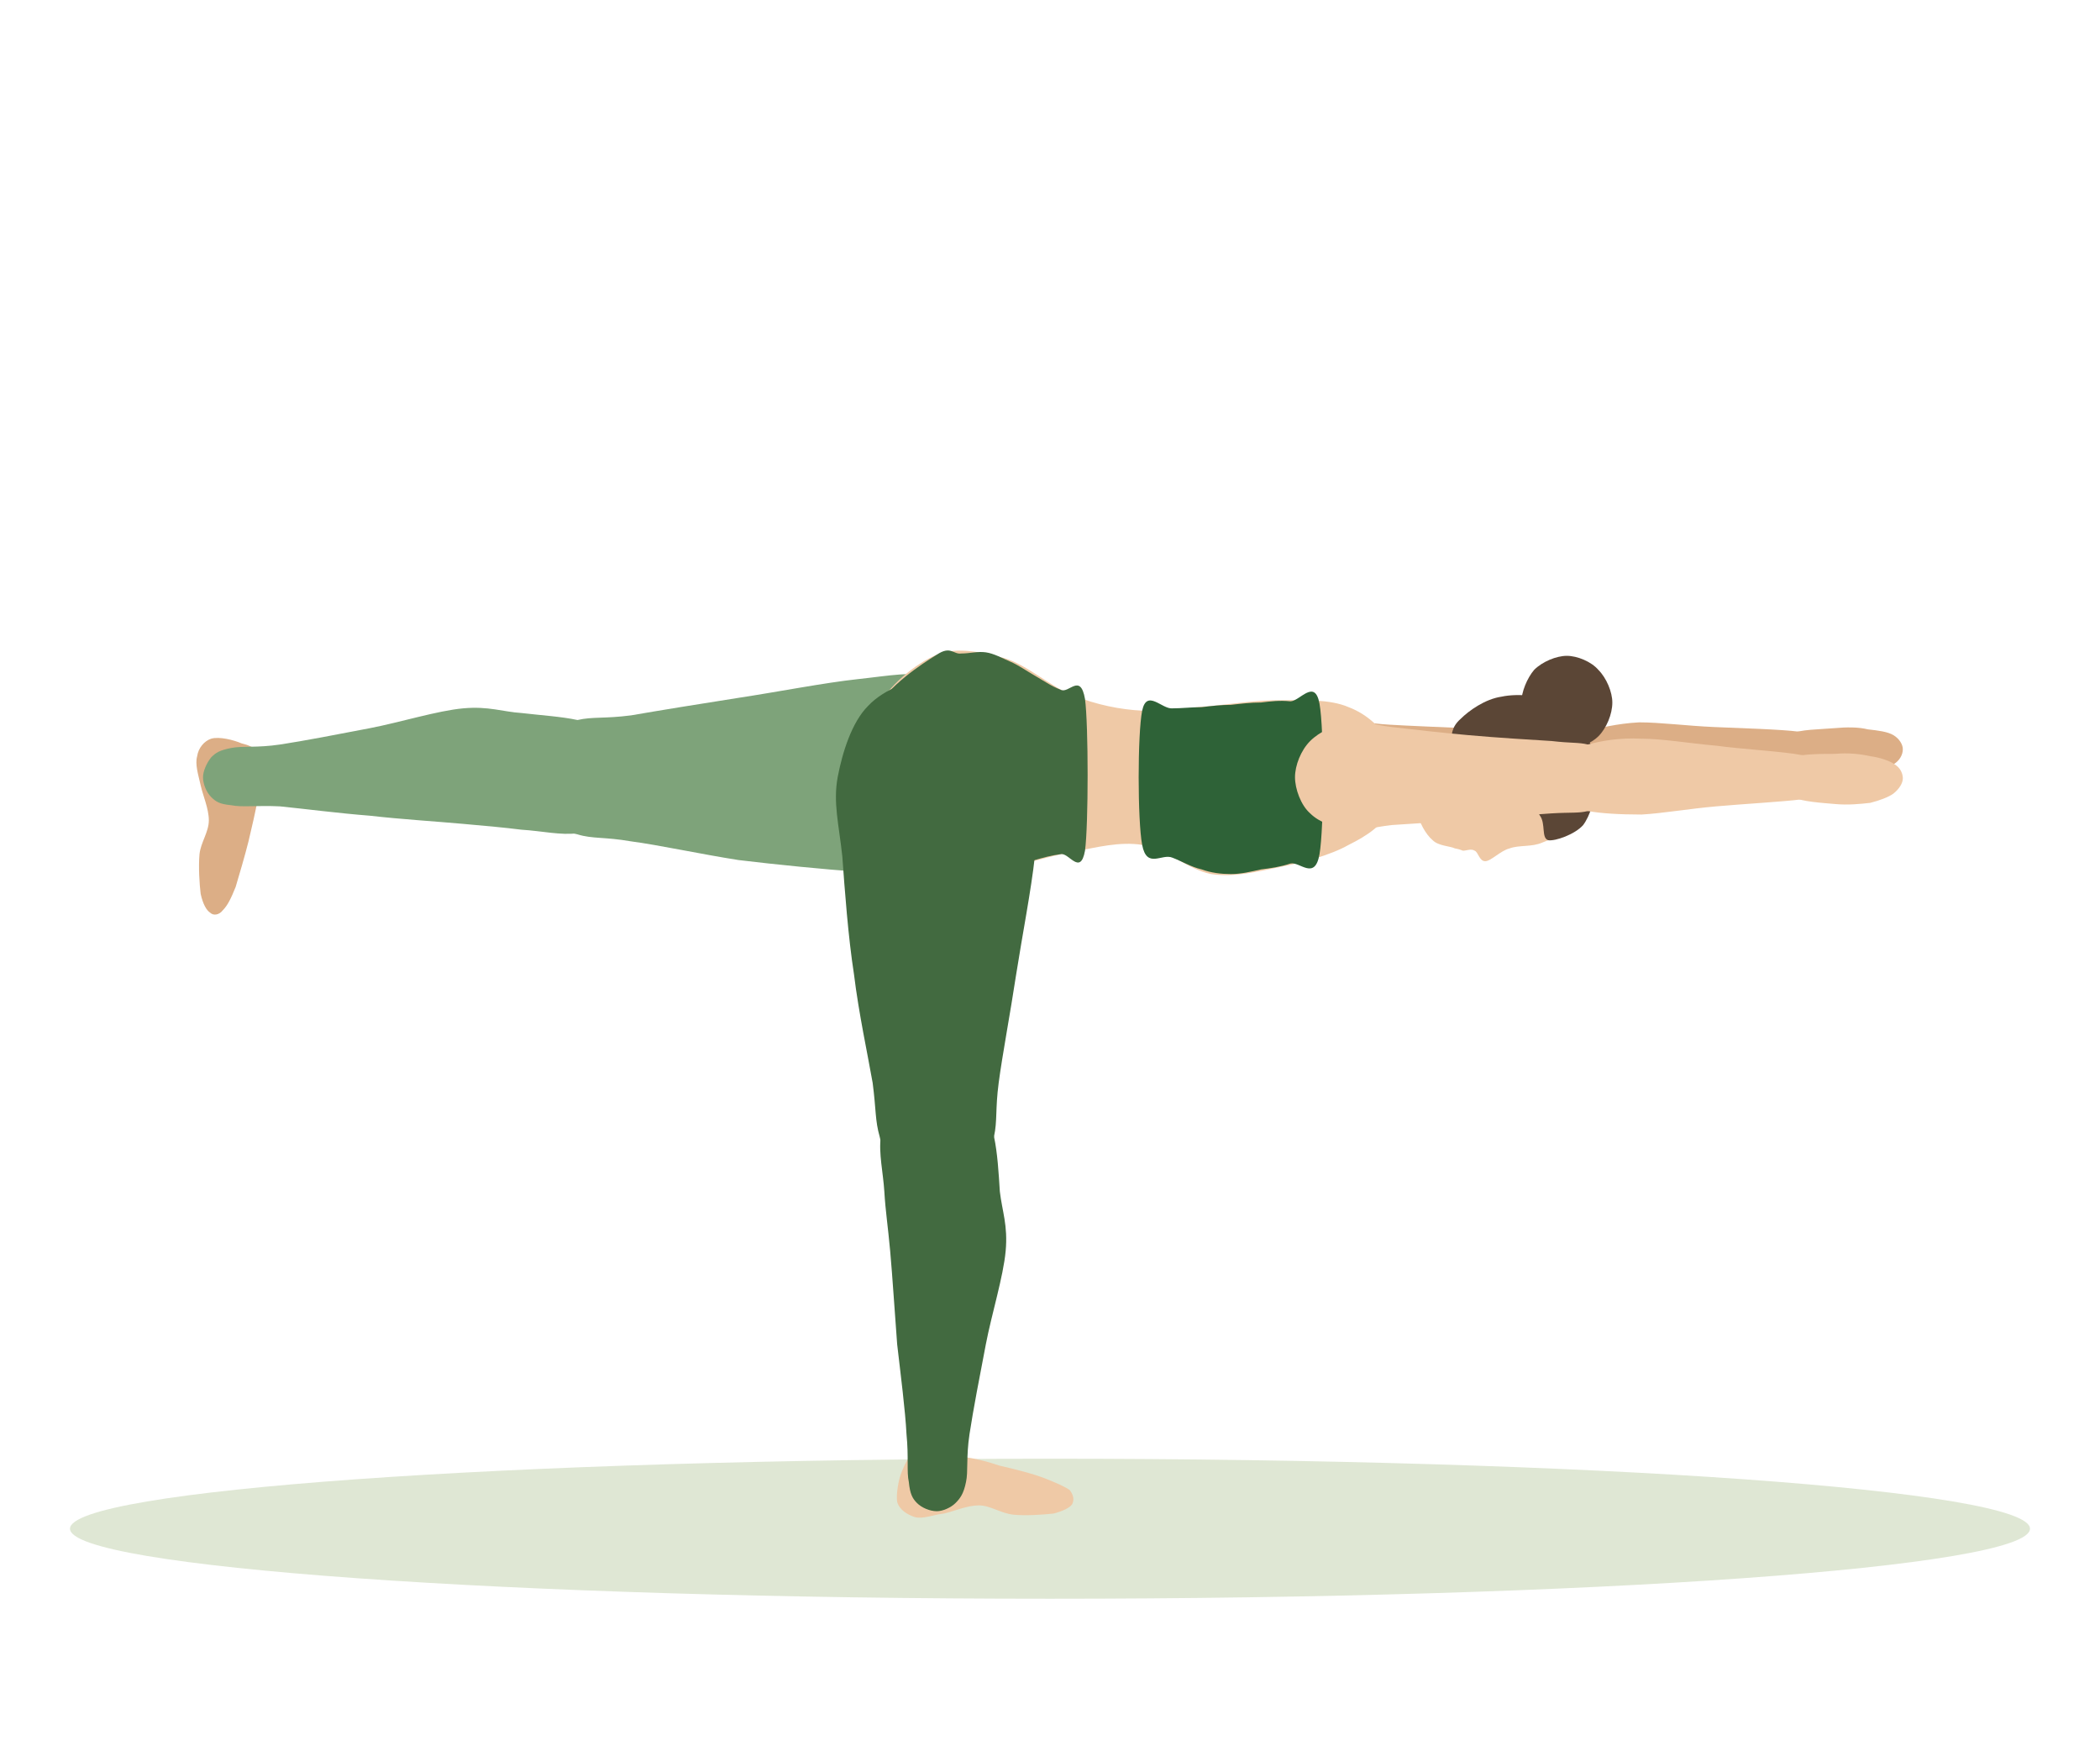
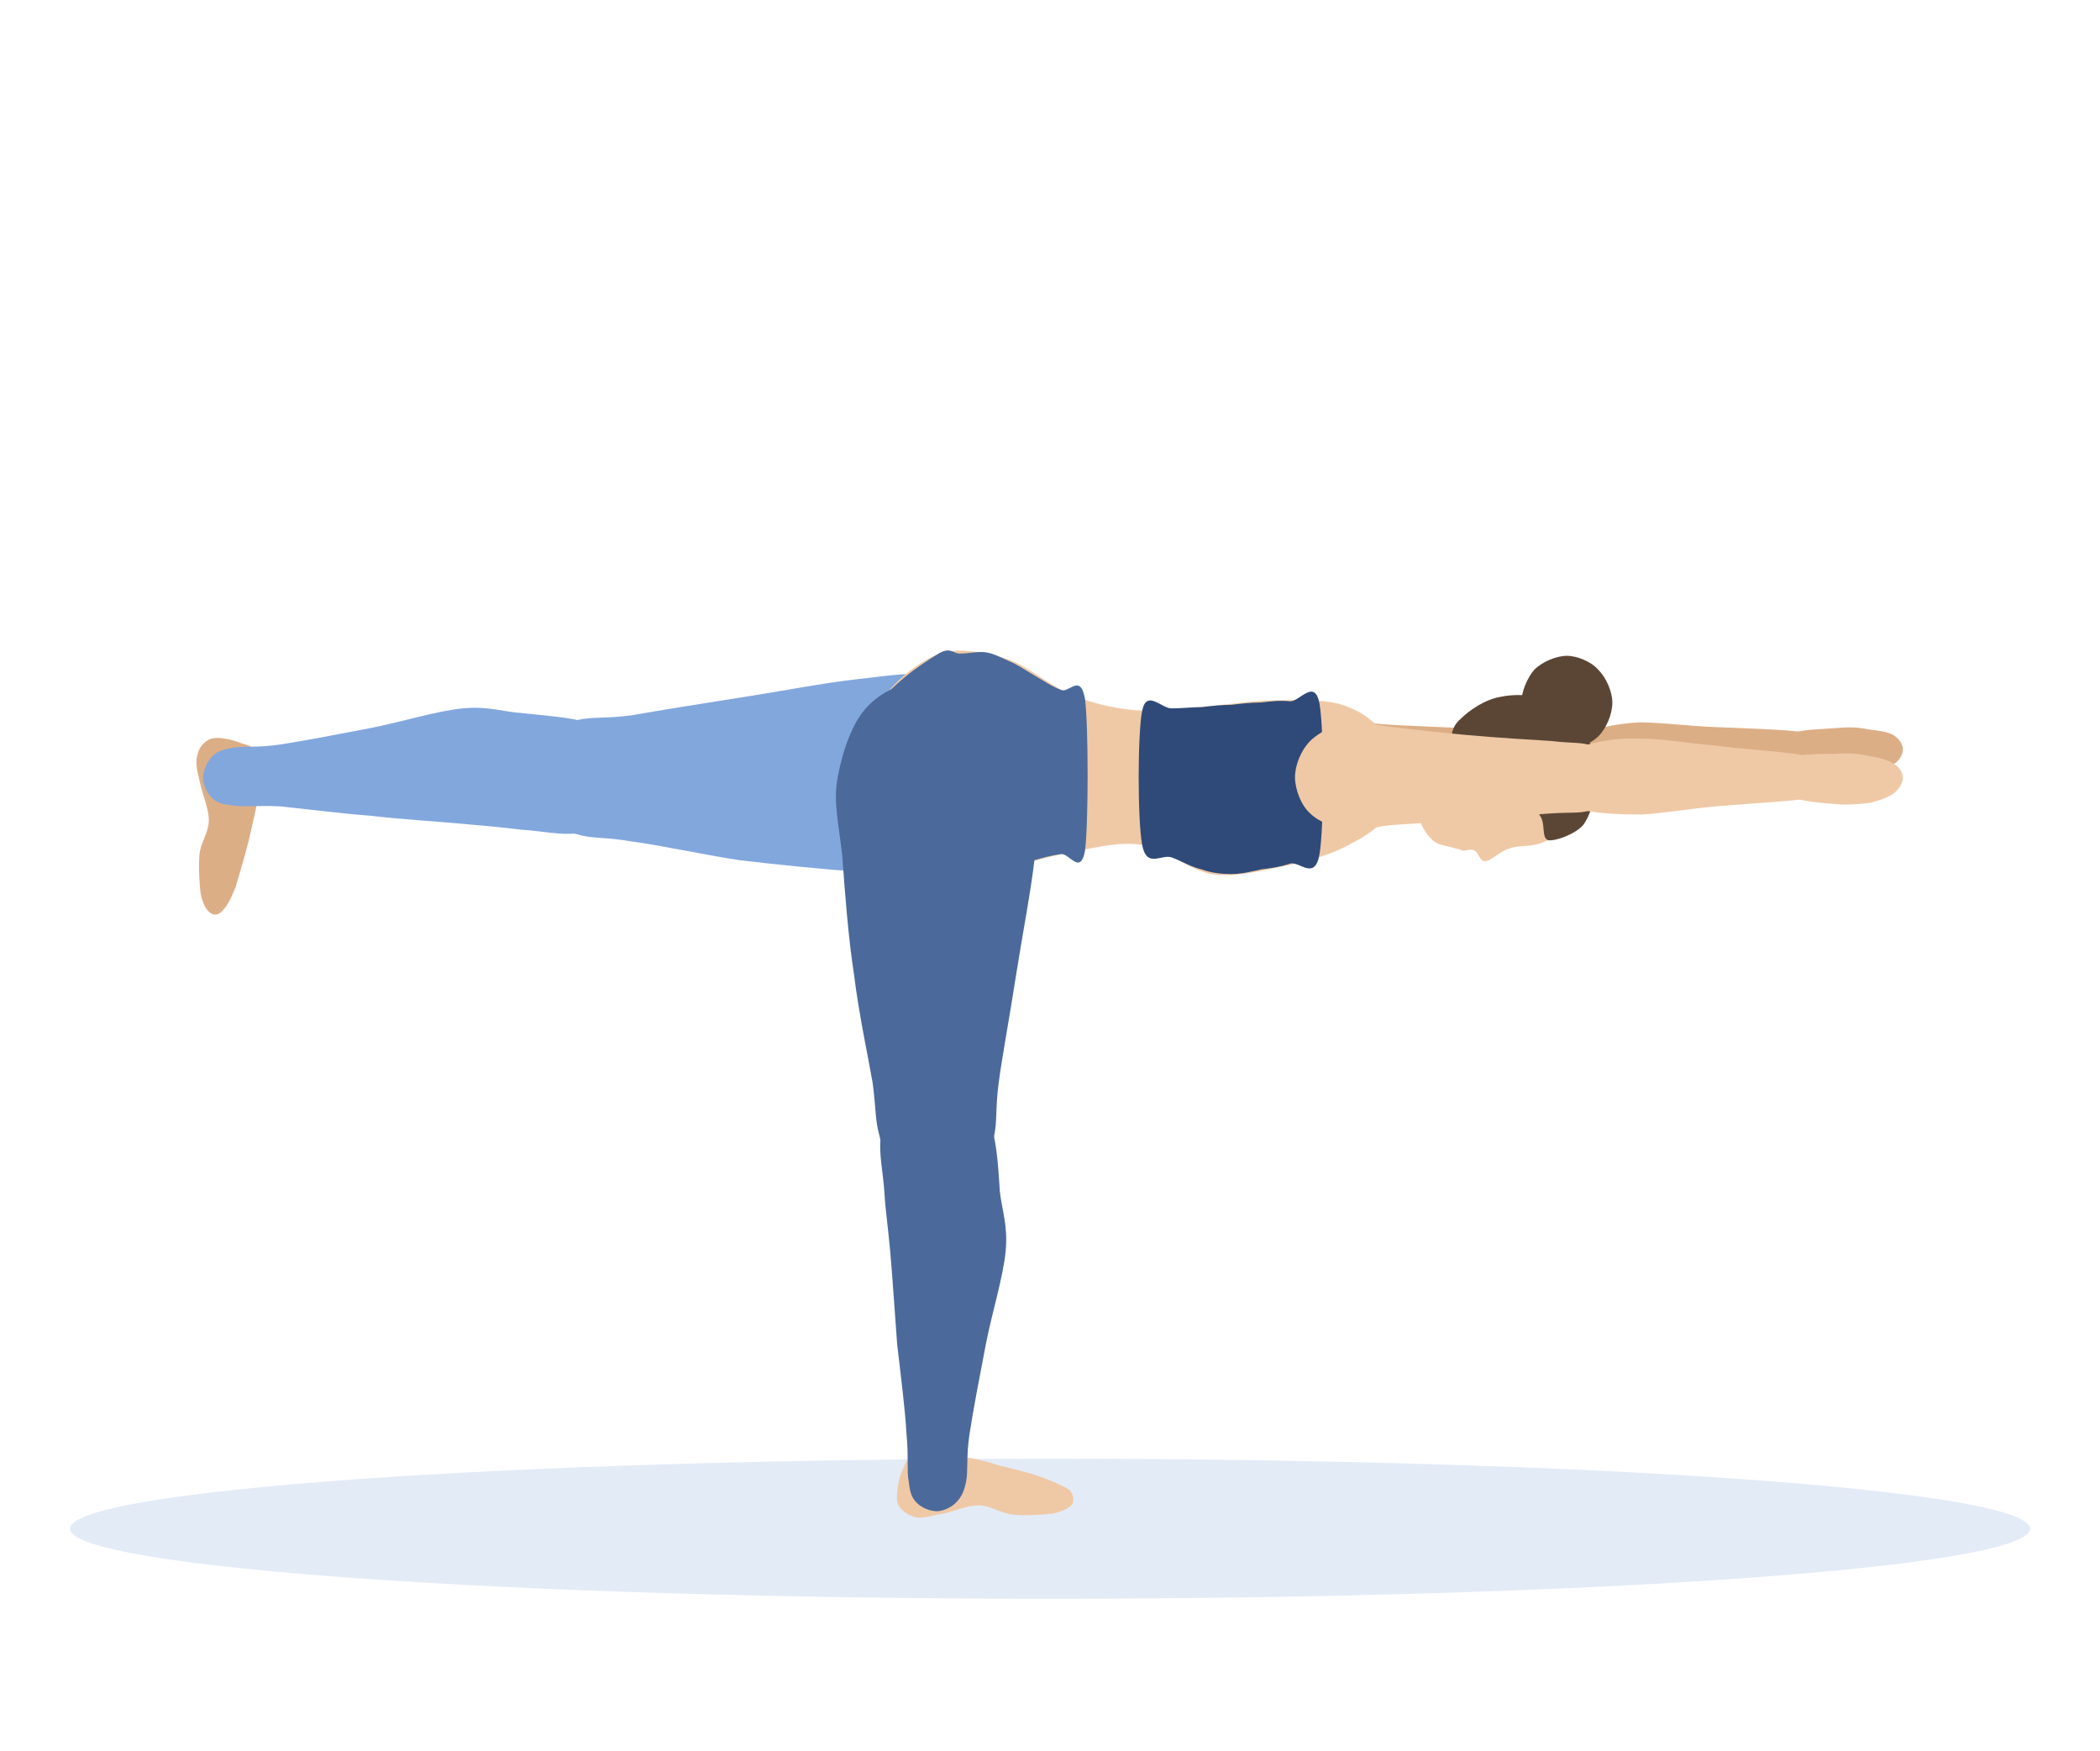
<svg xmlns="http://www.w3.org/2000/svg" viewBox="0 0 180 150" width="180" height="150">
-   <ellipse cx="90" cy="131" rx="84" ry="6" fill="#dfe7d4" />
+   <ellipse cx="90" cy="131" rx="84" ry="6" fill="#e3ebf7" />
  <path d="M153.7 66.3C154.5 66.7 156.3 66.7 157.4 66.7C158.5 66.7 159.5 66.6 160.3 66.4C161.2 66.2 161.9 65.9 162.3 65.5C162.8 65.2 163.1 64.7 163.1 64.2C163.1 63.8 162.8 63.3 162.3 63C161.8 62.7 161 62.6 160.1 62.5C159.3 62.3 158.3 62.3 157.2 62.4C156.1 62.5 154.2 62.5 153.5 62.9C152.8 63.3 152.8 64.1 152.8 64.7C152.8 65.2 152.9 66 153.7 66.3Z" fill="#dcae86" />
  <path d="M136.2 68.4C137.3 68.5 139 68.6 140.8 68.4C142.6 68.3 144.9 67.8 147.1 67.5C149.4 67.1 153 66.7 154.4 66.5C155.8 66.2 155.4 66.1 155.7 65.8C156 65.5 156.2 64.9 156.2 64.5C156.2 64.1 155.9 63.5 155.6 63.2C155.3 62.9 155.7 62.8 154.2 62.7C152.7 62.5 149.2 62.4 146.9 62.3C144.6 62.2 142.3 61.9 140.5 61.9C138.6 62 137 62.4 135.9 62.7C134.8 63 134.4 63.2 133.9 63.7C133.5 64.2 133.2 65 133.2 65.7C133.3 66.3 133.6 67.1 134.1 67.6C134.6 68 135.1 68.2 136.2 68.4Z" fill="#dcae86" />
  <path d="M115.8 71.1C117 71.2 117.8 70.7 119.5 70.5C121.2 70.3 123.8 70 126 69.7C128.3 69.4 131.5 69 133.2 68.8C134.9 68.6 135.4 68.6 136.2 68.4C137.1 68.2 137.8 67.9 138.2 67.4C138.7 66.9 139 66 138.9 65.4C138.9 64.7 138.5 63.9 138 63.5C137.5 63 136.8 62.8 135.9 62.7C135.1 62.6 134.6 62.7 132.9 62.6C131.1 62.6 127.9 62.5 125.6 62.4C123.3 62.3 120.8 62.2 119.1 62.1C117.3 62 116.5 61.7 115.3 61.9C114.2 62.2 112.9 62.9 112.2 63.7C111.4 64.5 111 65.8 111 66.9C111.1 67.9 111.7 69.2 112.5 69.9C113.3 70.6 114.7 70.9 115.8 71.1Z" fill="#dcae86" />
  <path d="M22.5 65C22.7 65.8 22.3 67.3 22.1 68.4C21.9 69.6 21.6 70.8 21.3 72.1C21 73.3 20.5 75 20.2 76C19.8 77 19.5 77.6 19.1 78C18.8 78.4 18.3 78.5 18 78.2C17.7 78 17.4 77.5 17.2 76.6C17.1 75.8 17 74.3 17.1 73.2C17.2 72.2 17.9 71.3 17.9 70.3C17.9 69.3 17.4 68.2 17.2 67.3C17 66.4 16.7 65.5 16.9 64.8C17 64.1 17.5 63.5 18.1 63.3C18.8 63.1 20 63.4 20.7 63.7C21.5 63.9 22.2 64.2 22.5 65Z" fill="#dcae86" />
-   <path d="M80.3 75.1C78.1 75.4 76.3 74.9 73.5 74.7C70.7 74.5 66.6 74.1 63.3 73.7C60.1 73.2 56.4 72.4 54.1 72.1C51.8 71.7 50.8 71.9 49.5 71.5C48.1 71.2 46.8 70.8 45.9 69.9C45.1 69.1 44.6 67.7 44.6 66.6C44.6 65.5 45.1 64.1 45.9 63.3C46.8 62.5 48.1 62.1 49.5 61.7C50.8 61.4 51.8 61.6 54.1 61.3C56.4 60.9 60.1 60.3 63.3 59.8C66.6 59.3 70.7 58.5 73.5 58.2C76.3 57.9 78.1 57.5 80.3 58C82.4 58.4 85 59.4 86.4 60.8C87.8 62.2 88.8 64.7 88.8 66.6C88.8 68.6 87.8 71 86.4 72.4C85 73.8 82.4 74.7 80.3 75.1Z" fill="#7ea37a" />
-   <path d="M49.5 71.4C48.1 71.6 46.4 71.2 44.7 71.1C43.1 70.9 41.9 70.8 39.7 70.6C37.5 70.4 34.3 70.2 31.7 69.9C29.1 69.7 26 69.3 24 69.1C22 69 20.8 69.2 19.8 69C18.8 68.9 18.5 68.7 18.1 68.3C17.7 67.9 17.4 67.2 17.4 66.6C17.4 66.1 17.7 65.4 18.1 64.9C18.5 64.5 18.8 64.3 19.8 64.1C20.8 63.9 22 64.1 24 63.8C26 63.5 29.1 62.9 31.7 62.4C34.3 61.9 37.5 60.9 39.7 60.7C41.9 60.5 43.1 61 44.7 61.1C46.4 61.3 48.1 61.4 49.5 61.7C50.8 62.1 52.2 62.5 53 63.3C53.8 64.1 54.3 65.5 54.3 66.6C54.3 67.7 53.8 69.1 53 69.9C52.2 70.7 50.8 71.2 49.5 71.4Z" fill="#7ea37a" />
+   <path d="M80.3 75.1C78.1 75.4 76.3 74.9 73.5 74.7C70.7 74.5 66.6 74.1 63.3 73.7C60.1 73.2 56.4 72.4 54.1 72.1C51.8 71.7 50.8 71.9 49.5 71.5C48.1 71.2 46.8 70.8 45.9 69.9C45.1 69.1 44.6 67.7 44.6 66.6C44.6 65.5 45.1 64.1 45.9 63.3C46.8 62.5 48.1 62.1 49.5 61.7C50.8 61.4 51.8 61.6 54.1 61.3C56.4 60.9 60.1 60.3 63.3 59.8C66.6 59.3 70.7 58.5 73.5 58.2C76.3 57.9 78.1 57.5 80.3 58C82.4 58.4 85 59.4 86.4 60.8C87.8 62.2 88.8 64.7 88.8 66.6C88.8 68.6 87.8 71 86.4 72.4C85 73.8 82.4 74.7 80.3 75.1Z" fill="#82a7dd" />
+   <path d="M49.5 71.4C48.1 71.6 46.4 71.2 44.7 71.1C43.1 70.9 41.9 70.8 39.7 70.6C37.5 70.4 34.3 70.2 31.7 69.9C29.1 69.7 26 69.3 24 69.1C22 69 20.8 69.2 19.8 69C18.8 68.9 18.5 68.7 18.1 68.3C17.7 67.9 17.4 67.2 17.4 66.6C17.4 66.1 17.7 65.4 18.1 64.9C18.5 64.5 18.8 64.3 19.8 64.1C20.8 63.9 22 64.1 24 63.8C26 63.5 29.1 62.9 31.7 62.4C34.3 61.9 37.5 60.9 39.7 60.7C41.9 60.5 43.1 61 44.7 61.1C46.4 61.3 48.1 61.4 49.5 61.7C50.8 62.1 52.2 62.5 53 63.3C53.8 64.1 54.3 65.5 54.3 66.6C54.3 67.7 53.8 69.1 53 69.9C52.2 70.7 50.8 71.2 49.5 71.4Z" fill="#82a7dd" />
  <path d="M80.3 75.1C82.2 76.1 84.2 74.7 86.1 74.4C88.1 74 90.1 73.3 92 73C94 72.6 96 72.1 97.9 72.4C99.9 72.7 101.8 74.5 103.8 74.9C105.8 75.2 107.7 74.7 109.7 74.3C111.7 73.9 114 73.3 115.6 72.4C117.2 71.6 118.6 70.7 119.2 69.2C119.8 67.8 119.8 65.3 119.2 63.9C118.6 62.5 117.2 61.2 115.6 60.6C114 59.9 111.7 60 109.7 60C107.7 60 105.8 60.3 103.8 60.5C101.8 60.6 99.9 61.1 97.9 60.9C96 60.8 94 60.4 92 59.6C90.1 58.9 88.1 57 86.1 56.4C84.2 55.9 82.1 55.4 80.3 56.1C78.4 56.9 76.1 58.8 75.1 60.8C74.1 62.9 73.5 65.9 74.3 68.3C75.2 70.7 78.3 74 80.3 75.1Z" fill="#efc9a6" />
-   <path d="M80.3 75.1C81.6 76.1 81.7 74.9 82.4 74.9C83.1 74.8 83.8 74.8 84.5 74.7C85.2 74.6 85.9 74.4 86.6 74.2C87.3 74.1 88 73.9 88.7 73.7C89.4 73.5 90.1 73.3 90.9 73.2C91.6 73 92.6 75.1 93 72.9C93.3 70.7 93.3 62.1 93 59.9C92.6 57.6 91.6 59.5 90.9 59.1C90.1 58.8 89.4 58.3 88.7 57.9C88 57.5 87.3 57 86.6 56.7C85.9 56.4 85.2 56 84.5 55.9C83.8 55.8 83.1 56 82.4 56C81.7 56.1 81.5 55.3 80.3 56.1C79 56.9 76.1 58.8 75.1 60.8C74.1 62.9 73.5 65.9 74.3 68.3C75.2 70.7 78.9 74 80.3 75.1Z" fill="#426a40" />
-   <path d="M97.9 72.4C98.3 74.5 99.6 73.1 100.5 73.5C101.3 73.8 102.1 74.3 103 74.5C103.8 74.8 104.7 74.9 105.5 74.9C106.4 74.9 107.2 74.7 108.1 74.5C108.9 74.4 109.7 74.3 110.6 74C111.4 73.8 112.7 75.5 113.1 73.2C113.5 70.9 113.5 62.5 113.1 60.3C112.7 58.1 111.4 60.1 110.6 60.1C109.7 60 108.9 60.1 108.1 60.2C107.2 60.2 106.4 60.3 105.5 60.4C104.7 60.4 103.8 60.5 103 60.6C102.1 60.6 101.3 60.7 100.5 60.7C99.6 60.8 98.3 59 97.9 60.9C97.5 62.9 97.5 70.3 97.9 72.4Z" fill="#2e6237" />
+   <path d="M80.3 75.1C81.6 76.1 81.7 74.9 82.4 74.9C83.1 74.8 83.8 74.8 84.5 74.7C85.2 74.6 85.9 74.4 86.6 74.2C87.3 74.1 88 73.9 88.7 73.7C89.4 73.5 90.1 73.3 90.9 73.2C91.6 73 92.6 75.1 93 72.9C93.3 70.7 93.3 62.1 93 59.9C92.6 57.6 91.6 59.5 90.9 59.1C90.1 58.8 89.4 58.3 88.7 57.9C88 57.5 87.3 57 86.6 56.7C85.9 56.4 85.2 56 84.5 55.9C83.8 55.8 83.1 56 82.4 56C81.7 56.1 81.5 55.3 80.3 56.1C79 56.9 76.1 58.8 75.1 60.8C74.1 62.9 73.5 65.9 74.3 68.3C75.2 70.7 78.9 74 80.3 75.1Z" fill="#4b6a9b" />
+   <path d="M97.9 72.4C98.3 74.5 99.6 73.1 100.5 73.5C101.3 73.8 102.1 74.3 103 74.5C103.8 74.8 104.7 74.9 105.5 74.9C106.4 74.9 107.2 74.7 108.1 74.5C108.9 74.4 109.7 74.3 110.6 74C111.4 73.8 112.7 75.5 113.1 73.2C113.5 70.9 113.5 62.5 113.1 60.3C112.7 58.1 111.4 60.1 110.6 60.1C109.7 60 108.9 60.1 108.1 60.2C107.2 60.2 106.4 60.3 105.5 60.4C104.7 60.4 103.8 60.5 103 60.6C102.1 60.6 101.3 60.7 100.5 60.7C99.6 60.8 98.3 59 97.9 60.9C97.5 62.9 97.5 70.3 97.9 72.4Z" fill="#2f4a78" />
  <path d="M115.6 63.2C116.9 63.1 119 63.8 120.7 63.9C122.4 64 124.7 63.6 125.9 63.8C127 63.9 127.4 64.2 127.9 64.7C128.4 65.2 128.7 66 128.7 66.6C128.7 67.3 128.4 68.1 127.9 68.6C127.4 69 127 69.3 125.9 69.5C124.7 69.6 122.4 69.3 120.7 69.4C119 69.4 116.9 70.1 115.6 70C114.3 70 113.7 69.5 113.1 68.9C112.6 68.4 112.2 67.4 112.2 66.6C112.2 65.8 112.6 64.9 113.1 64.3C113.7 63.7 114.3 63.3 115.6 63.2Z" fill="#efc9a6" />
  <path d="M134.3 64.2C135.2 64.2 136.4 63.7 137 63.1C137.7 62.4 138.2 61.2 138.2 60.2C138.2 59.3 137.7 58.1 137 57.4C136.4 56.7 135.2 56.2 134.3 56.2C133.4 56.2 132.2 56.7 131.5 57.4C130.9 58.1 130.4 59.3 130.4 60.2C130.4 61.2 130.9 62.4 131.5 63.1C132.2 63.7 133.4 64.2 134.3 64.2Z" fill="#5b4636" />
  <path d="M136.1 66.6C136.4 68.1 135.7 69.6 135.1 70.5C134.4 71.4 133.2 71.8 132.2 72.2C131.3 72.6 130.2 72.4 129.4 72.7C128.6 72.9 127.8 73.8 127.3 73.8C126.8 73.8 126.7 73 126.4 72.9C126.1 72.7 125.7 72.9 125.4 72.9C125.1 72.8 125.2 72.8 124.7 72.7C124.3 72.5 123.3 72.5 122.8 72C122.2 71.5 121.6 70.4 121.5 69.6C121.5 68.7 122 67.6 122.4 66.8C122.9 66.1 123.8 65.9 124.3 65C124.8 64.1 124.6 62.4 125.4 61.6C126.2 60.8 127.4 60 128.8 60C130.2 60 132.4 60.3 133.6 61.4C134.8 62.5 135.9 65.1 136.1 66.6Z" fill="#efc9a6" />
  <path d="M132.7 72C132.1 71.8 132.5 70.6 132 69.9C131.6 69.2 130.7 68.2 130 67.6C129.2 67.1 128.2 67.2 127.4 66.8C126.7 66.5 125.7 66.1 125.2 65.6C124.7 65.1 124.4 64.3 124.4 63.7C124.4 63 124.4 62.3 125.2 61.6C125.9 60.9 127.3 59.9 128.7 59.7C130.1 59.4 132.1 59.6 133.4 60.2C134.7 60.9 135.8 62.5 136.3 63.7C136.9 64.8 136.9 66.1 136.8 67.3C136.7 68.5 136.3 69.9 135.7 70.7C135 71.5 133.3 72.1 132.7 72Z" fill="#5b4636" />
  <path d="M78.7 124.4C79.5 124.2 80.9 124.6 82.1 124.8C83.3 124.9 84.5 125.2 85.7 125.6C87 125.9 88.6 126.3 89.6 126.7C90.6 127.1 91.3 127.4 91.7 127.7C92 128.1 92.1 128.5 91.9 128.9C91.7 129.2 91.1 129.5 90.3 129.7C89.4 129.8 87.9 129.9 86.9 129.8C85.8 129.7 84.9 129 83.9 129C82.9 129 81.8 129.5 80.9 129.7C80 129.8 79.1 130.2 78.4 130C77.8 129.8 77.1 129.4 76.9 128.7C76.8 128.1 77 126.8 77.3 126.1C77.6 125.4 77.9 124.6 78.7 124.4Z" fill="#efc9a6" />
-   <path d="M71.8 66.6C71.4 68.8 71.9 70.6 72.2 73.4C72.4 76.2 72.7 80.3 73.2 83.5C73.6 86.8 74.4 90.5 74.8 92.8C75.1 95.1 75 96 75.4 97.4C75.7 98.8 76.1 100.1 76.9 100.9C77.7 101.7 79.1 102.3 80.3 102.3C81.4 102.3 82.8 101.7 83.6 100.9C84.4 100.1 84.8 98.8 85.2 97.4C85.5 96 85.3 95.1 85.6 92.8C85.9 90.5 86.6 86.8 87.1 83.5C87.6 80.3 88.4 76.2 88.7 73.4C89 70.6 89.4 68.8 88.9 66.6C88.5 64.5 87.5 61.9 86.1 60.5C84.6 59 82.2 58.1 80.3 58.1C78.3 58.1 75.8 59 74.4 60.5C73 61.9 72.2 64.5 71.8 66.6Z" fill="#426a40" />
-   <path d="M75.5 97.4C75.3 98.8 75.7 100.5 75.8 102.1C75.9 103.8 76.1 105 76.3 107.2C76.5 109.4 76.7 112.6 76.9 115.2C77.2 117.8 77.6 120.9 77.7 122.9C77.9 124.9 77.7 126.1 77.9 127C78 128 78.2 128.4 78.6 128.8C79 129.2 79.7 129.5 80.3 129.5C80.8 129.5 81.5 129.2 81.9 128.8C82.3 128.4 82.6 128 82.8 127C83 126.1 82.8 124.9 83.1 122.9C83.4 120.9 84 117.8 84.5 115.2C85 112.6 86 109.4 86.2 107.2C86.4 105 85.9 103.8 85.7 102.1C85.6 100.5 85.5 98.8 85.2 97.4C84.8 96 84.4 94.7 83.5 93.9C82.7 93.1 81.4 92.6 80.3 92.6C79.2 92.6 77.8 93.1 77 93.9C76.2 94.7 75.7 96 75.5 97.4Z" fill="#426a40" />
+   <path d="M71.8 66.6C71.4 68.8 71.9 70.6 72.2 73.4C72.4 76.2 72.7 80.3 73.2 83.5C73.6 86.8 74.4 90.5 74.8 92.8C75.1 95.1 75 96 75.4 97.4C75.7 98.8 76.1 100.1 76.9 100.9C77.7 101.7 79.1 102.3 80.3 102.3C81.4 102.3 82.8 101.7 83.6 100.9C84.4 100.1 84.8 98.8 85.2 97.4C85.5 96 85.3 95.1 85.6 92.8C85.9 90.5 86.6 86.8 87.1 83.5C87.6 80.3 88.4 76.2 88.7 73.4C89 70.6 89.4 68.8 88.9 66.6C88.5 64.5 87.5 61.9 86.1 60.5C84.6 59 82.2 58.1 80.3 58.1C78.3 58.1 75.8 59 74.4 60.5C73 61.9 72.2 64.5 71.8 66.6Z" fill="#4b6a9b" />
+   <path d="M75.5 97.4C75.3 98.8 75.7 100.5 75.8 102.1C75.9 103.8 76.1 105 76.3 107.2C76.5 109.4 76.7 112.6 76.9 115.2C77.2 117.8 77.6 120.9 77.7 122.9C77.9 124.9 77.7 126.1 77.9 127C78 128 78.2 128.4 78.6 128.8C79 129.2 79.7 129.5 80.3 129.5C80.8 129.5 81.5 129.2 81.9 128.8C82.3 128.4 82.6 128 82.8 127C83 126.1 82.8 124.9 83.1 122.9C83.4 120.9 84 117.8 84.5 115.2C85 112.6 86 109.4 86.2 107.2C86.4 105 85.9 103.8 85.7 102.1C85.6 100.5 85.5 98.8 85.2 97.4C84.8 96 84.4 94.7 83.5 93.9C82.7 93.1 81.4 92.6 80.3 92.6C79.2 92.6 77.8 93.1 77 93.9C76.2 94.7 75.7 96 75.5 97.4Z" fill="#4b6a9b" />
  <path d="M153.7 68.3C154.4 68.7 156.2 68.8 157.3 68.9C158.4 69 159.4 68.9 160.3 68.8C161.1 68.6 161.9 68.3 162.3 68C162.8 67.6 163.1 67.1 163.1 66.7C163.1 66.3 162.9 65.8 162.4 65.5C162 65.2 161.1 64.9 160.3 64.8C159.4 64.6 158.4 64.5 157.3 64.6C156.2 64.6 154.4 64.6 153.7 64.9C152.9 65.2 152.9 66 152.9 66.6C152.9 67.2 152.9 67.9 153.7 68.3Z" fill="#efc9a6" />
  <path d="M136.1 69.5C137.2 69.7 138.8 69.8 140.7 69.8C142.5 69.7 144.8 69.3 147.1 69.1C149.3 68.9 152.9 68.7 154.4 68.5C155.8 68.3 155.4 68.2 155.7 67.9C156 67.6 156.3 67 156.3 66.6C156.3 66.2 156 65.6 155.7 65.3C155.4 65 155.8 64.9 154.4 64.7C152.9 64.4 149.3 64.2 147.1 63.9C144.8 63.7 142.5 63.3 140.7 63.3C138.8 63.2 137.2 63.5 136.1 63.8C135 64 134.5 64.2 134.1 64.7C133.6 65.2 133.3 66 133.3 66.6C133.3 67.3 133.6 68.1 134.1 68.6C134.5 69 135 69.3 136.1 69.5Z" fill="#efc9a6" />
  <path d="M115.6 71.1C116.8 71.2 117.6 70.9 119.3 70.7C121 70.6 123.6 70.4 125.9 70.3C128.1 70.1 131.3 69.8 133 69.7C134.7 69.6 135.3 69.7 136.1 69.5C137 69.3 137.7 69 138.2 68.6C138.6 68.1 139 67.3 139 66.6C139 66 138.6 65.2 138.2 64.7C137.7 64.2 137 64 136.1 63.8C135.3 63.6 134.7 63.7 133 63.5C131.3 63.4 128.1 63.2 125.9 63C123.6 62.8 121 62.5 119.3 62.3C117.6 62.1 116.8 61.7 115.6 61.9C114.4 62.1 113.1 62.7 112.3 63.5C111.5 64.3 111 65.6 111 66.6C111 67.6 111.5 69 112.3 69.7C113.1 70.5 114.4 70.9 115.6 71.1Z" fill="#efc9a6" />
</svg>
